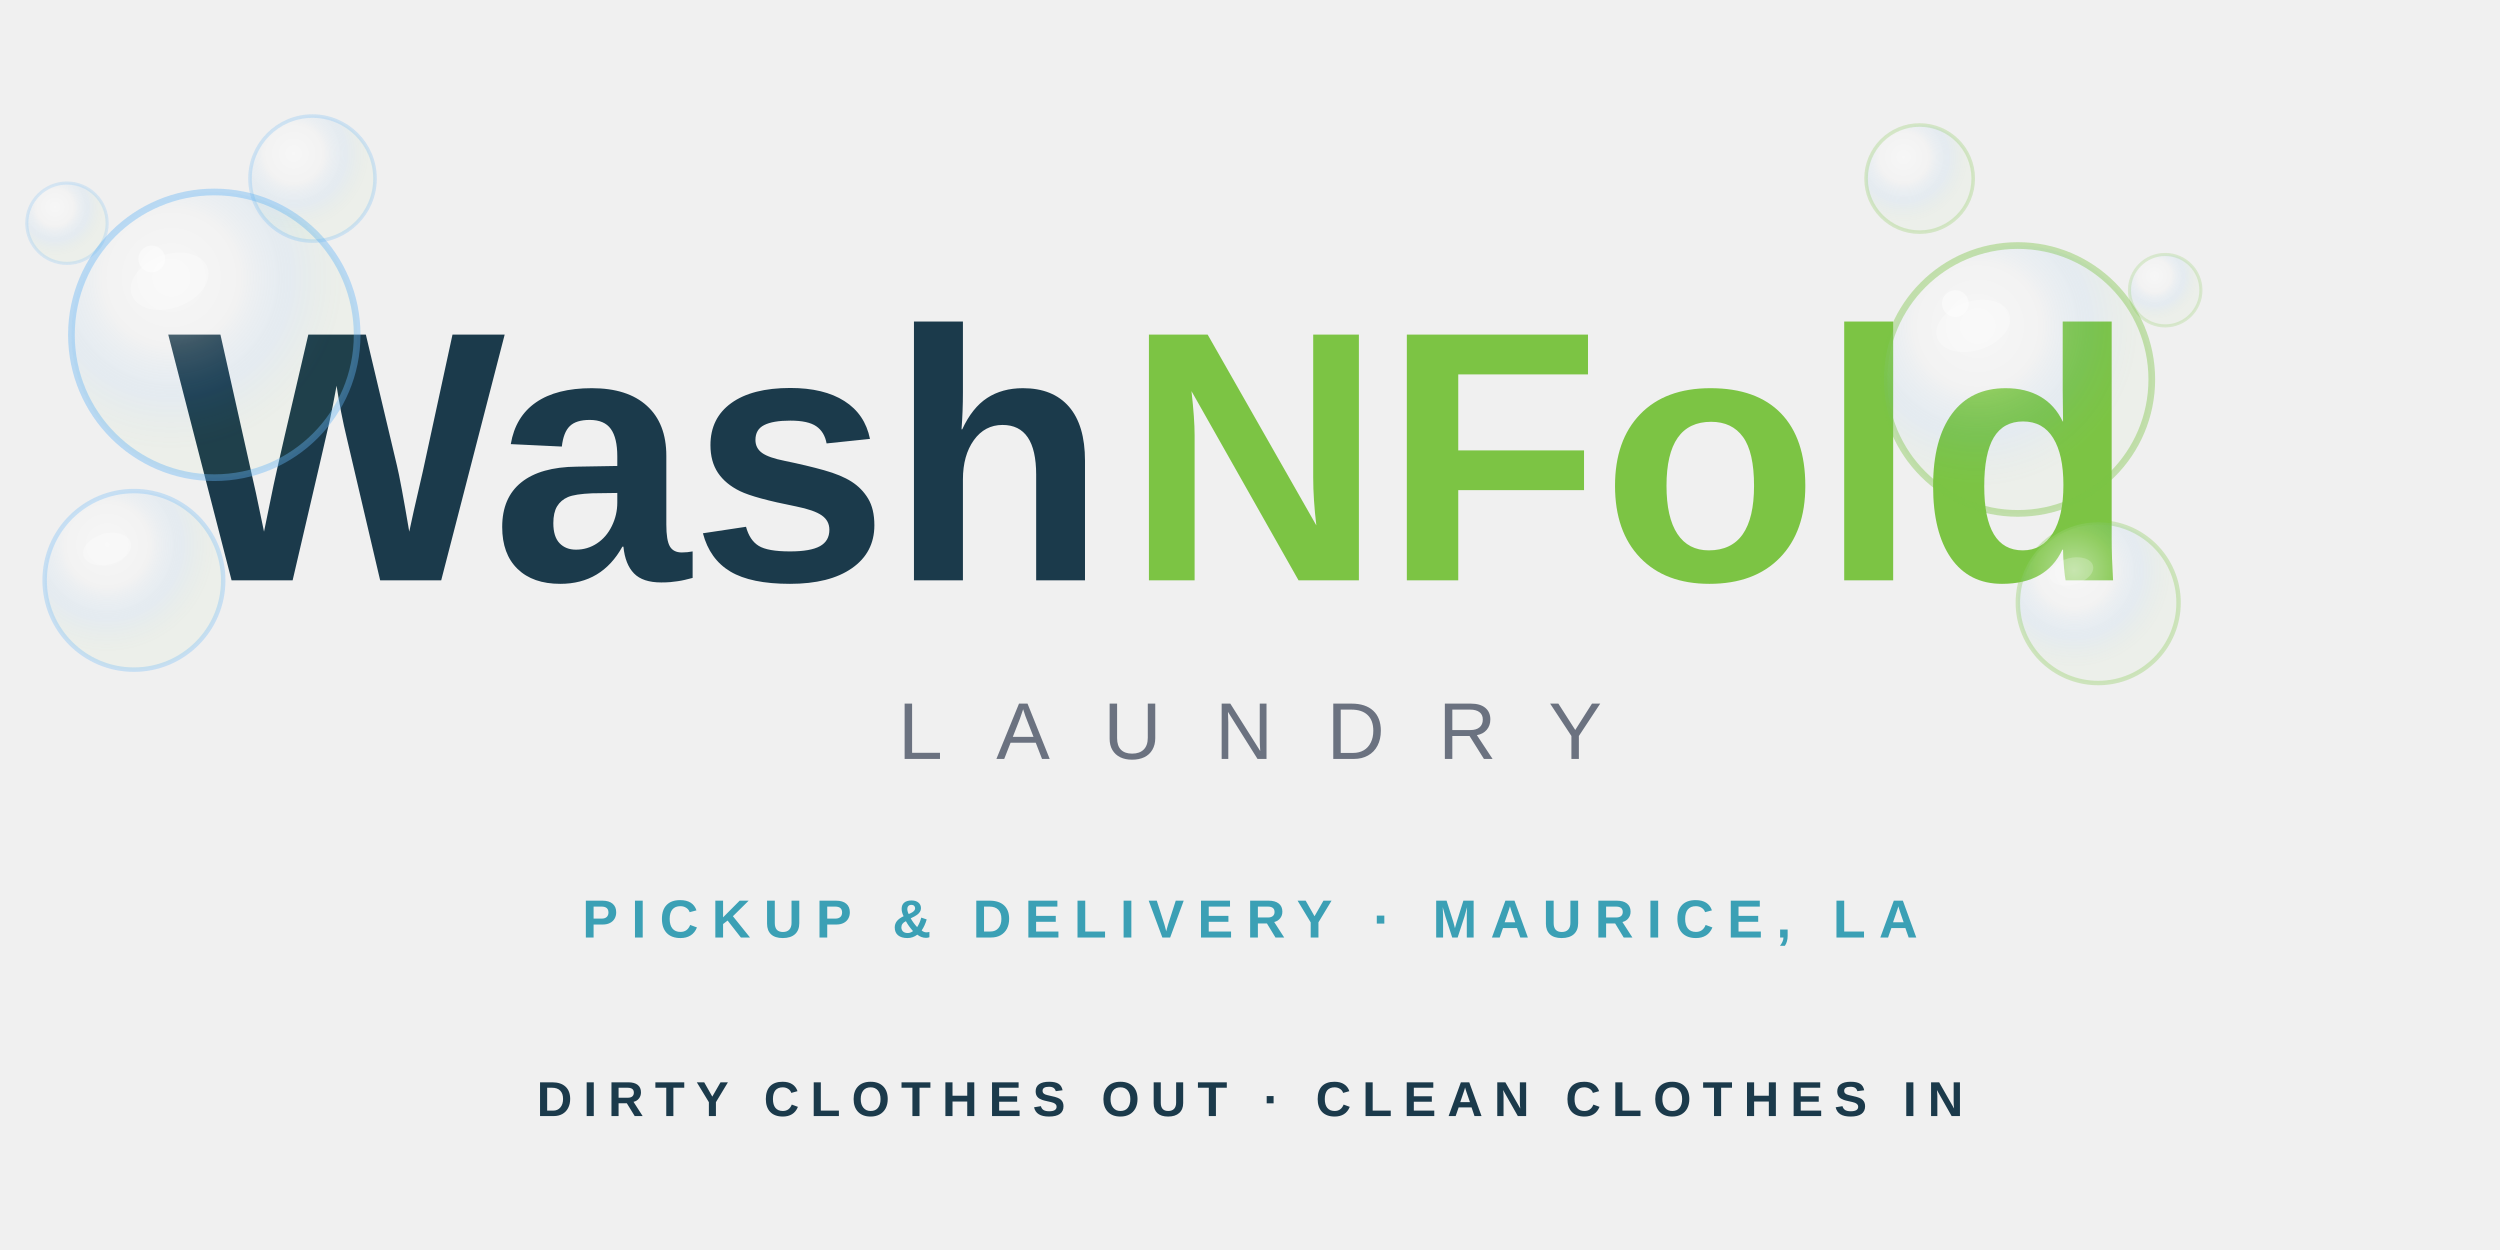
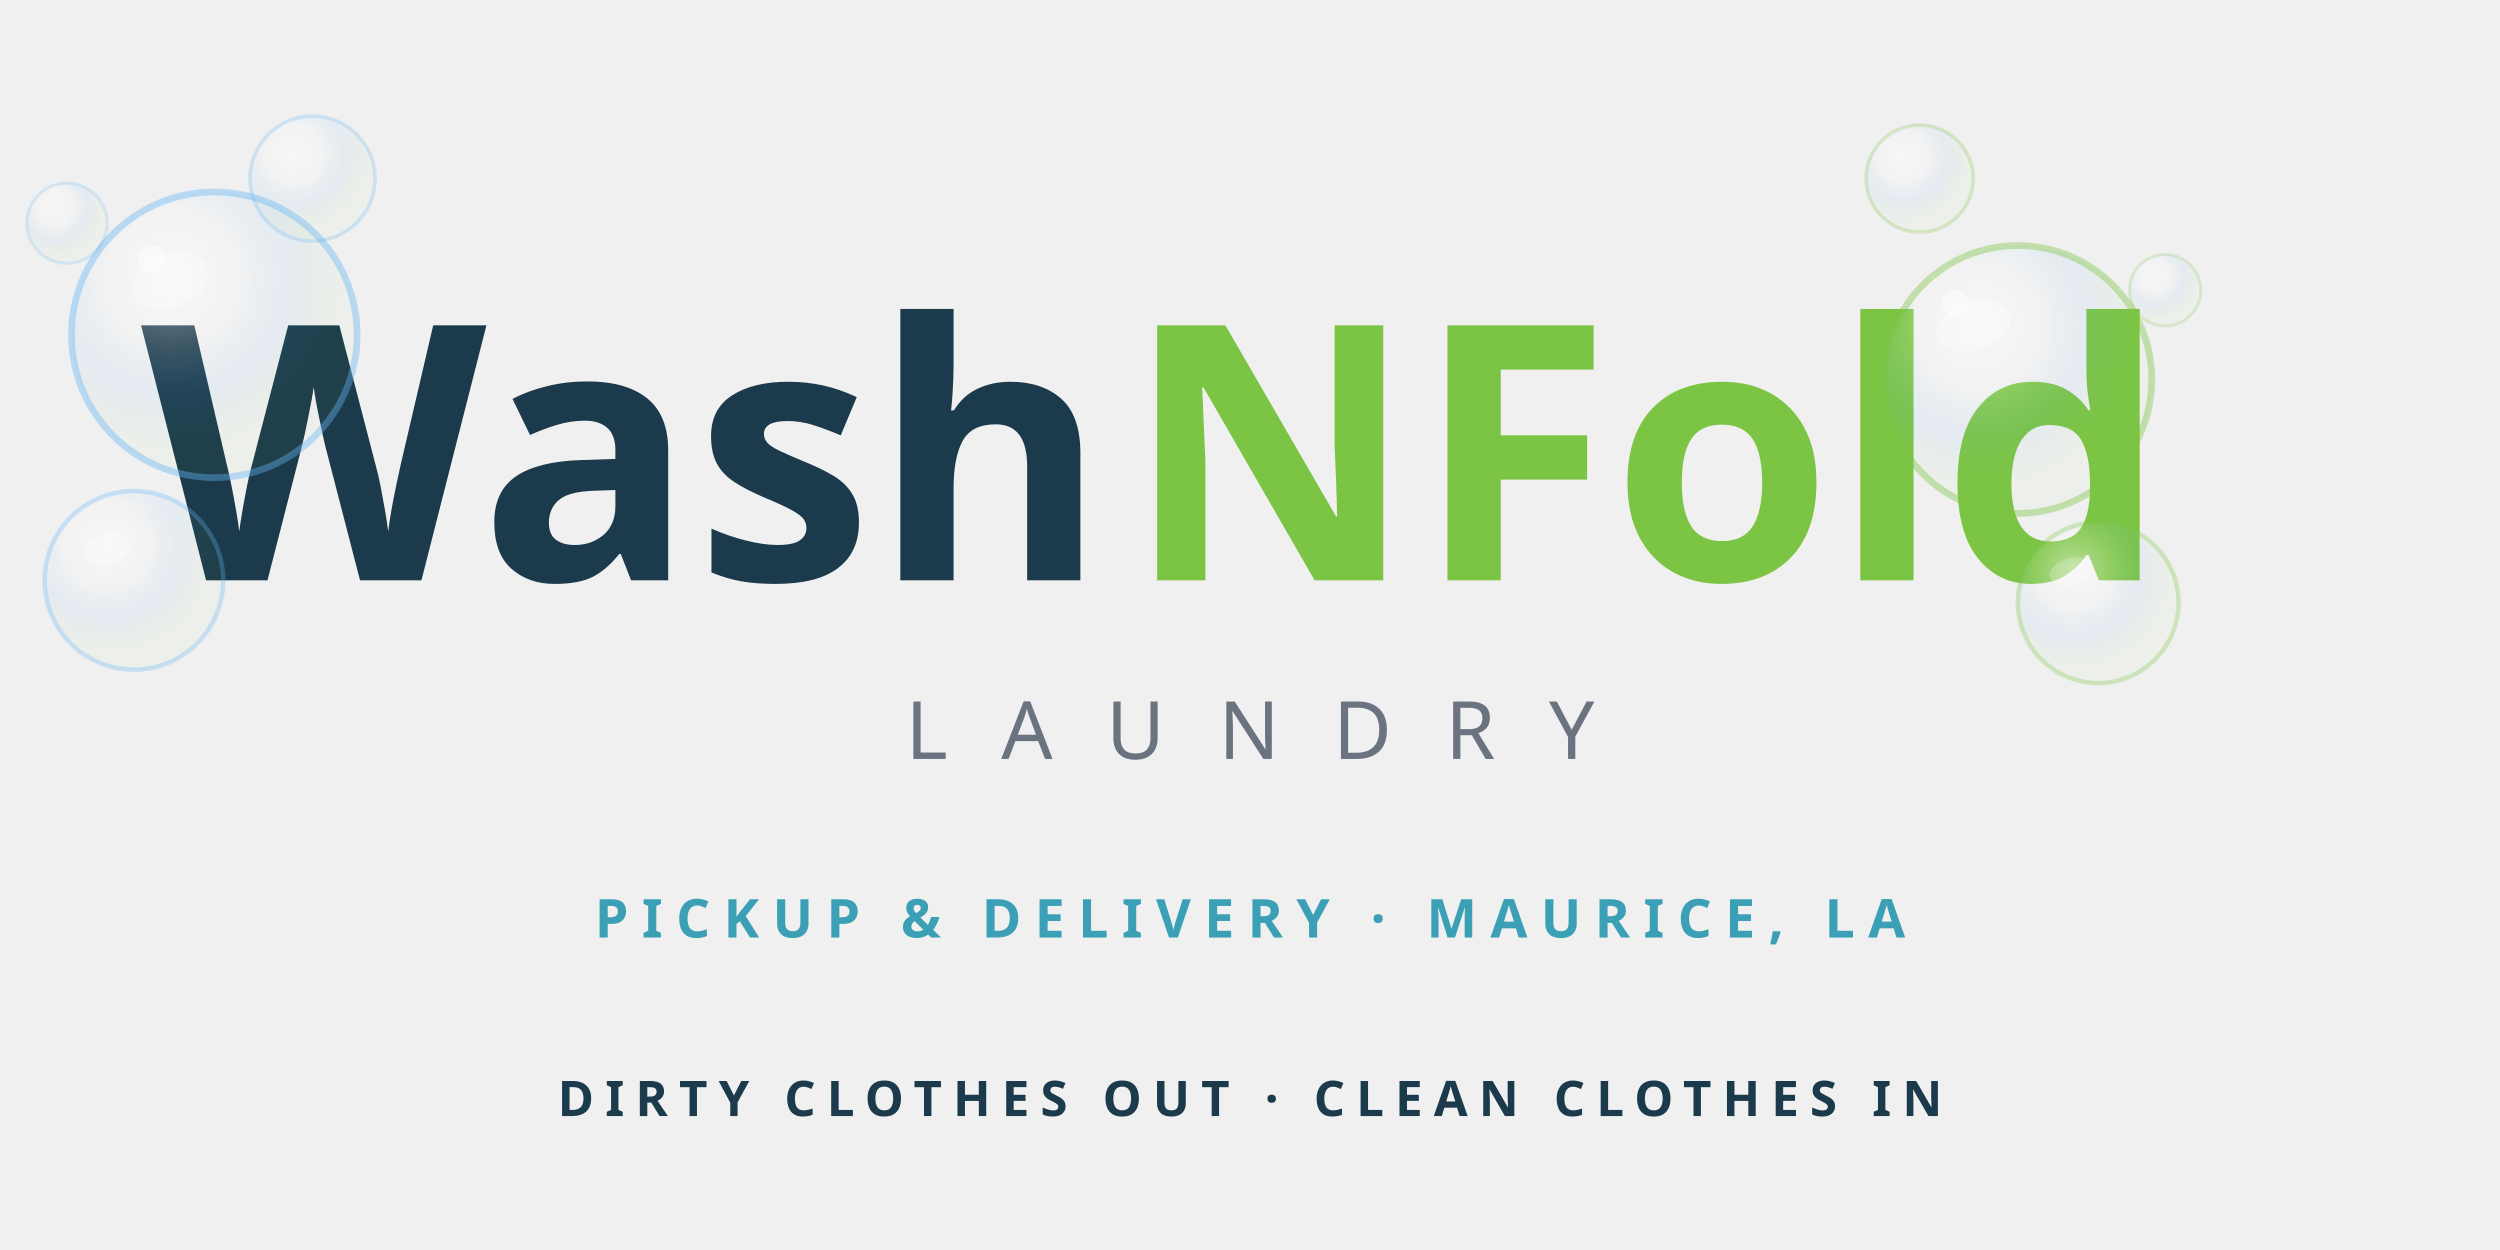
<svg xmlns="http://www.w3.org/2000/svg" viewBox="0 0 560 280" width="560" height="280">
  <defs>
    <radialGradient id="bubble-glass" cx="35%" cy="30%" r="60%">
      <stop offset="0%" stop-color="#FFFFFF" stop-opacity="0.45" />
      <stop offset="40%" stop-color="#FFFFFF" stop-opacity="0.15" />
      <stop offset="70%" stop-color="#64B5F6" stop-opacity="0.08" />
      <stop offset="100%" stop-color="#7CC444" stop-opacity="0.04" />
    </radialGradient>
  </defs>
-   <text x="248" y="130" text-anchor="end" font-family="Arial, Helvetica, sans-serif" font-weight="900" font-size="80" fill="#1B3A4B">Wash</text>
-   <text x="252" y="130" text-anchor="start" font-family="Arial, Helvetica, sans-serif" font-weight="900" font-size="80" fill="#7CC444">NFold</text>
+   <text x="248" y="130" text-anchor="end" font-family="'Nunito', sans-serif" font-weight="900" font-size="80" fill="#1B3A4B">Wash</text>
+   <text x="252" y="130" text-anchor="start" font-family="'Nunito', sans-serif" font-weight="900" font-size="80" fill="#7CC444">NFold</text>
  <circle cx="48" cy="75" r="32" fill="url(#bubble-glass)" stroke="rgba(100,181,246,0.4)" stroke-width="1.5" />
  <ellipse cx="38" cy="63" rx="9" ry="6" fill="#FFFFFF" opacity="0.3" transform="rotate(-20,38,63)" />
  <circle cx="34" cy="58" r="3" fill="#FFFFFF" opacity="0.45" />
  <circle cx="30" cy="130" r="20" fill="url(#bubble-glass)" stroke="rgba(100,181,246,0.3)" stroke-width="1" />
  <ellipse cx="24" cy="123" rx="5.5" ry="3.5" fill="#FFFFFF" opacity="0.25" transform="rotate(-15,24,123)" />
  <circle cx="70" cy="40" r="14" fill="url(#bubble-glass)" stroke="rgba(100,181,246,0.25)" stroke-width="0.8" />
  <circle cx="15" cy="50" r="9" fill="url(#bubble-glass)" stroke="rgba(100,181,246,0.2)" stroke-width="0.7" />
  <circle cx="452" cy="85" r="30" fill="url(#bubble-glass)" stroke="rgba(124,196,68,0.4)" stroke-width="1.5" />
  <ellipse cx="442" cy="73" rx="8.5" ry="5.5" fill="#FFFFFF" opacity="0.3" transform="rotate(-18,442,73)" />
  <circle cx="438" cy="68" r="3" fill="#FFFFFF" opacity="0.45" />
  <circle cx="470" cy="135" r="18" fill="url(#bubble-glass)" stroke="rgba(124,196,68,0.3)" stroke-width="1" />
  <ellipse cx="464" cy="128" rx="5" ry="3" fill="#FFFFFF" opacity="0.22" transform="rotate(-15,464,128)" />
  <circle cx="430" cy="40" r="12" fill="url(#bubble-glass)" stroke="rgba(124,196,68,0.25)" stroke-width="0.8" />
  <circle cx="485" cy="65" r="8" fill="url(#bubble-glass)" stroke="rgba(124,196,68,0.2)" stroke-width="0.7" />
-   <text x="280" y="170" text-anchor="middle" font-family="Arial, Helvetica, sans-serif" font-weight="400" font-size="18" letter-spacing="12" fill="#6B7280">LAUNDRY</text>
-   <text x="280" y="210" text-anchor="middle" font-family="Arial, Helvetica, sans-serif" font-weight="700" font-size="12" letter-spacing="3" fill="#3BA0B5">PICKUP &amp; DELIVERY · MAURICE, LA</text>
-   <text x="280" y="250" text-anchor="middle" font-family="Arial, Helvetica, sans-serif" font-weight="800" font-size="11" letter-spacing="2.5" fill="#1B3A4B">DIRTY CLOTHES OUT · CLEAN CLOTHES IN</text>
+   <text x="280" y="170" text-anchor="middle" font-family="'Nunito', sans-serif" font-weight="400" font-size="18" letter-spacing="12" fill="#6B7280">LAUNDRY</text>
+   <text x="280" y="210" text-anchor="middle" font-family="'Nunito', sans-serif" font-weight="700" font-size="12" letter-spacing="3" fill="#3BA0B5">PICKUP &amp; DELIVERY · MAURICE, LA</text>
+   <text x="280" y="250" text-anchor="middle" font-family="'Nunito', sans-serif" font-weight="800" font-size="11" letter-spacing="2.5" fill="#1B3A4B">DIRTY CLOTHES OUT · CLEAN CLOTHES IN</text>
</svg>
